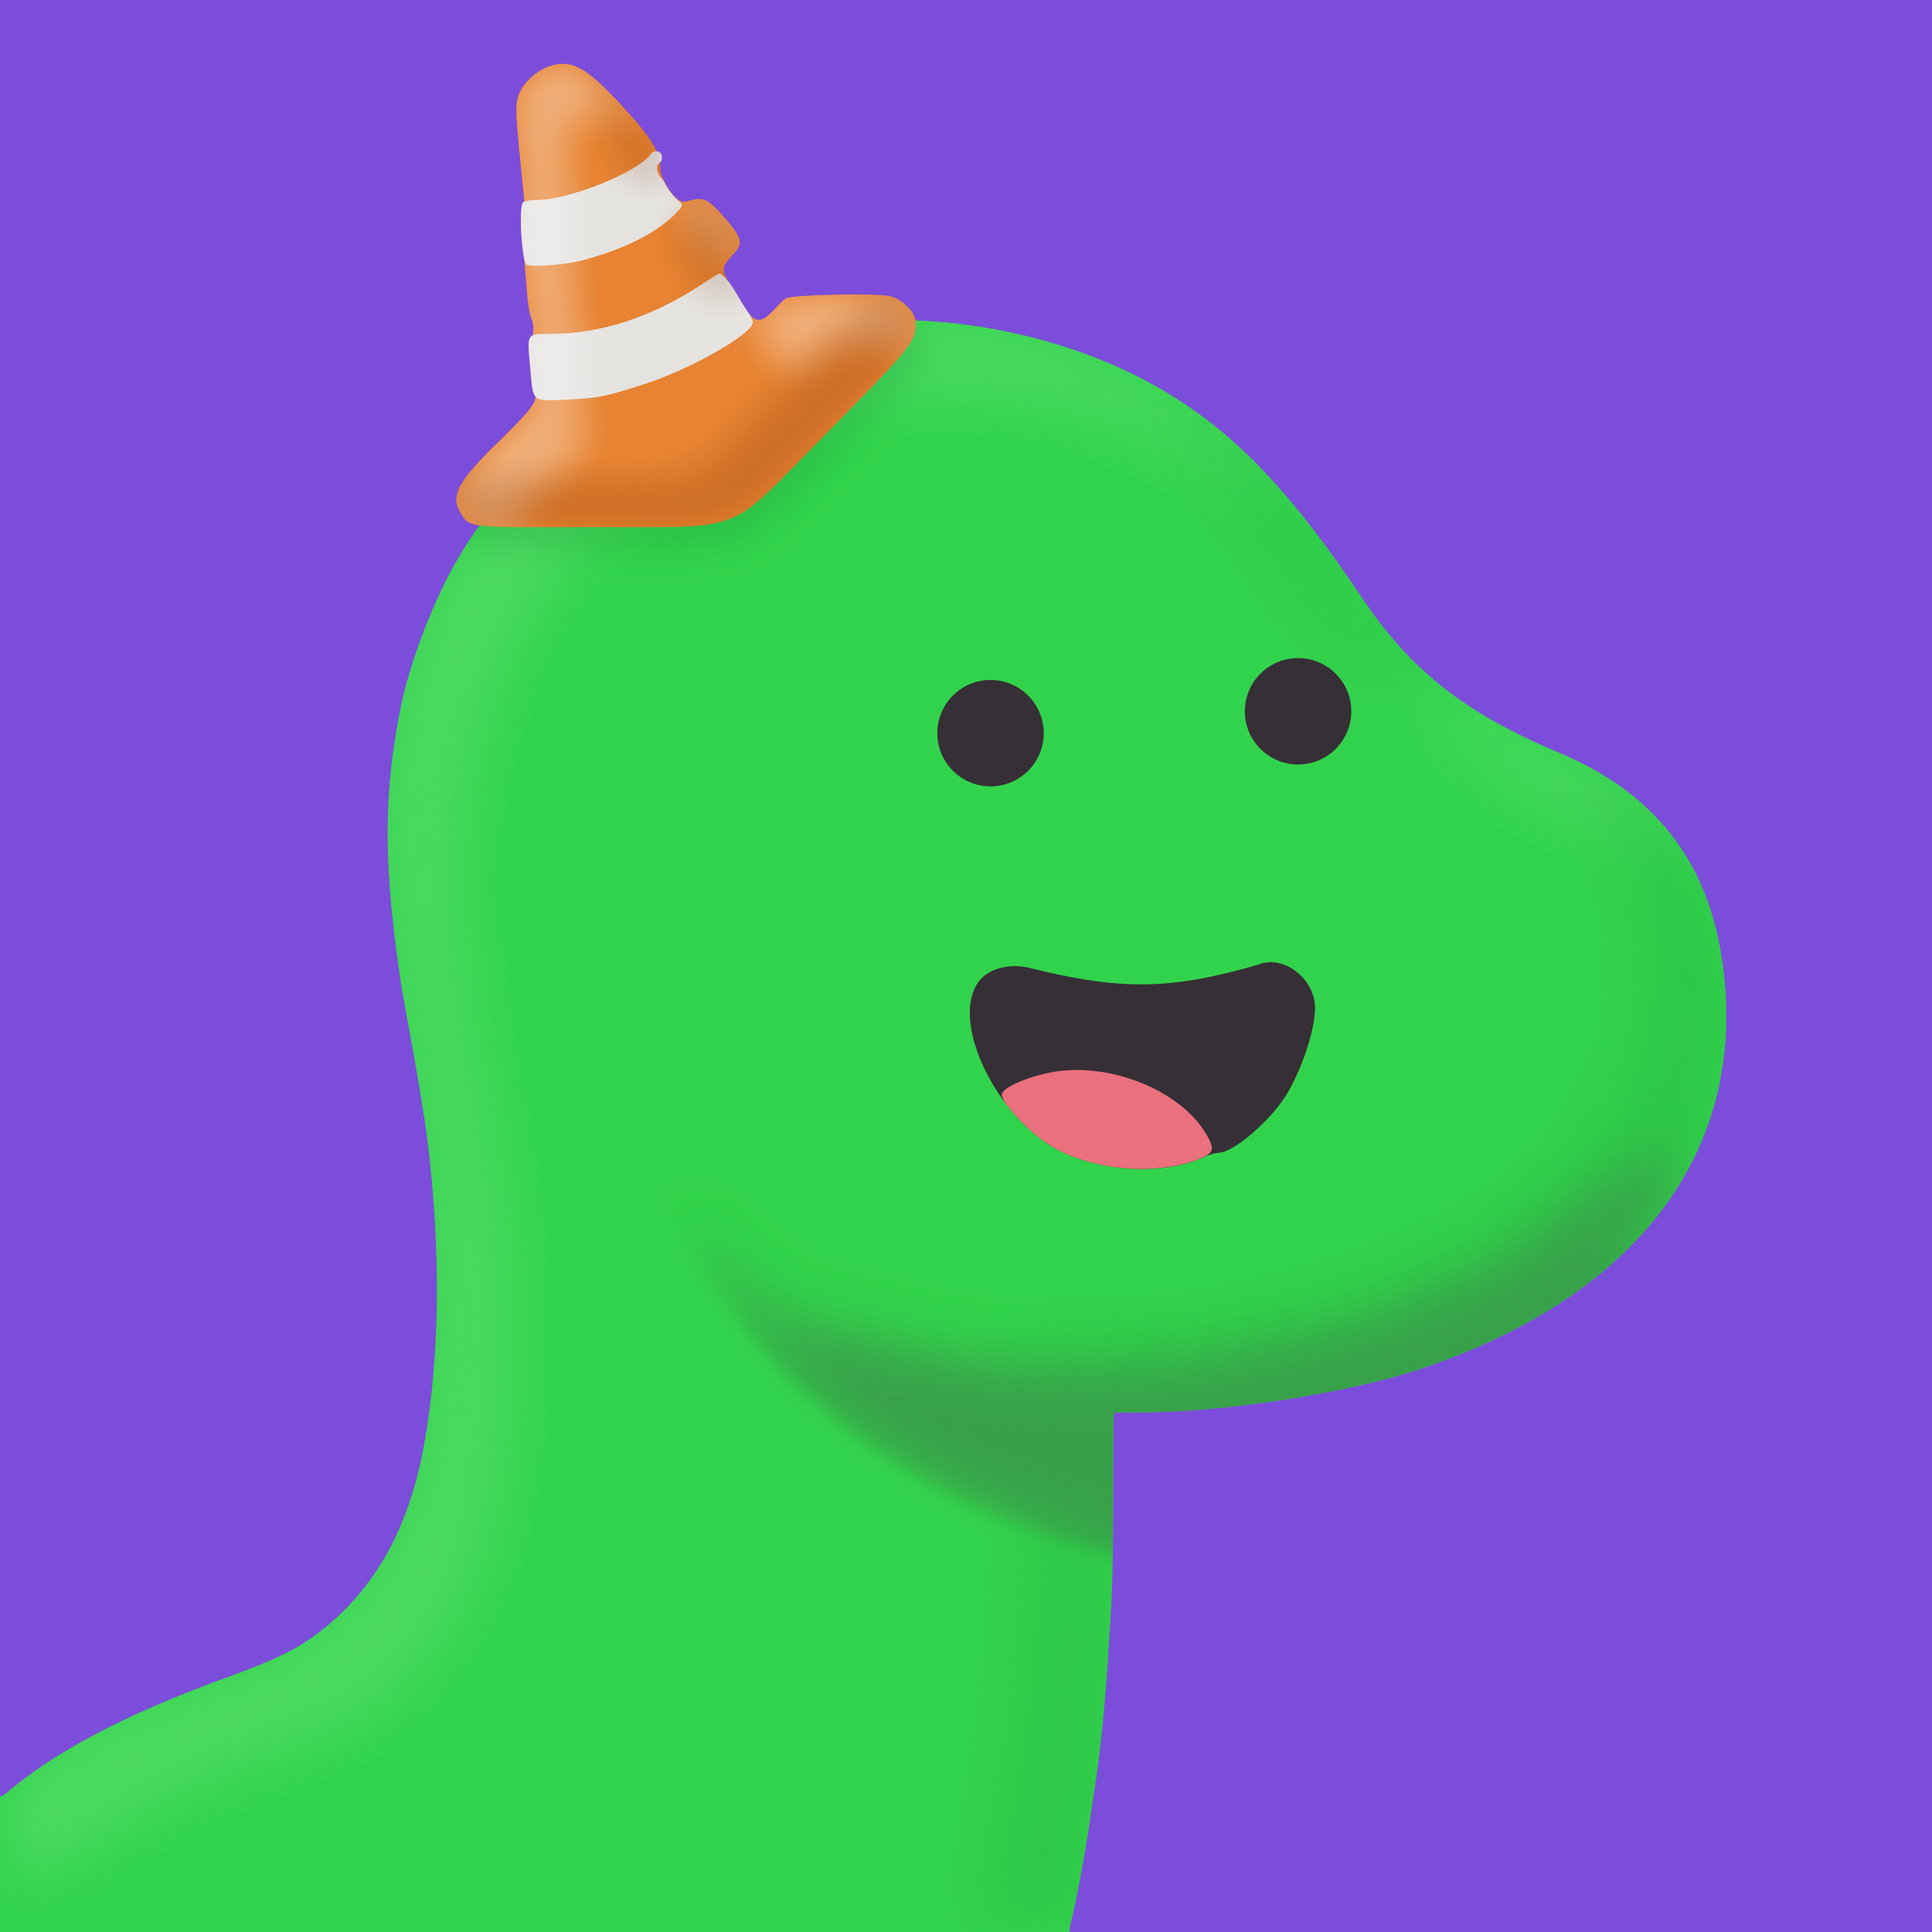
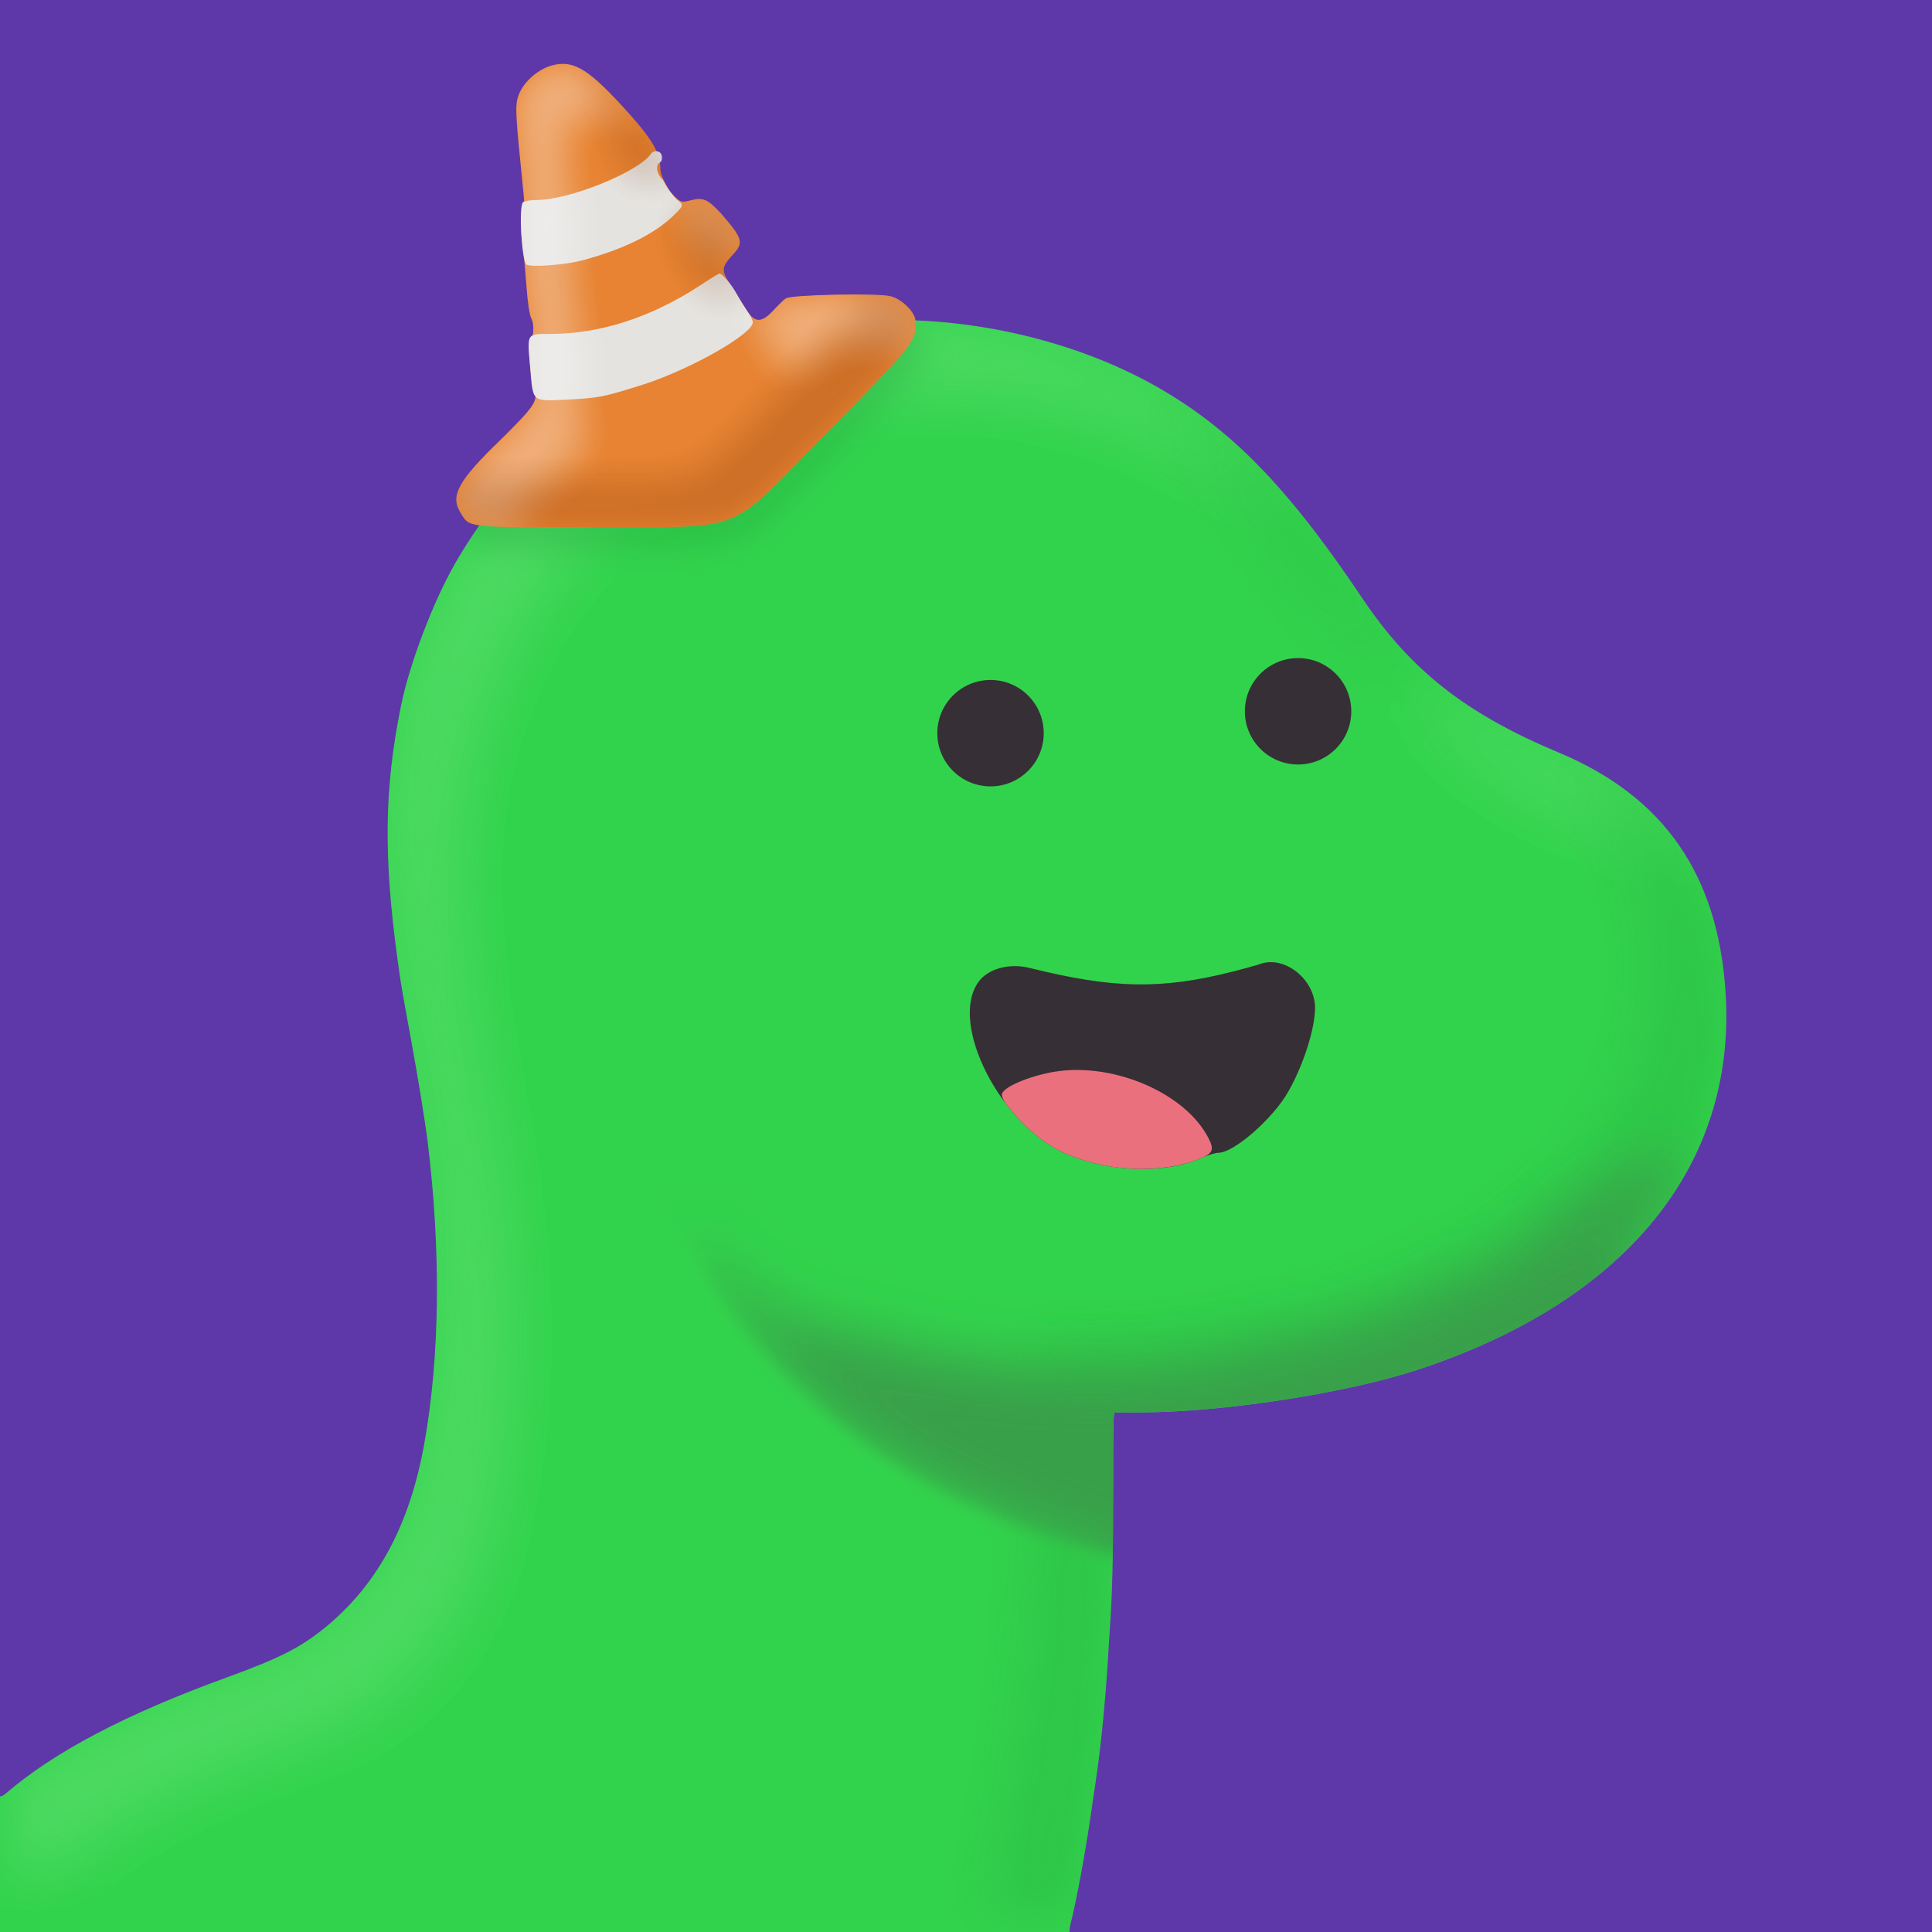
<svg xmlns="http://www.w3.org/2000/svg" viewBox="0 0 512 512" role="img" aria-labelledby="title">
  <defs>
    <path id="body" d="M232.8 84.9C183.4 86.7 143.3 109.8 120.5 149.5C114.8 159.5 108.6 175.7 106.3 186.9C101.8 208.9 101.6 227.1 105.4 254.6C106.2 260.8 106.7 263.3 108.8 274.8C111 286.9 112.5 296.3 113.3 302.3C116.9 331.6 116.6 359.5 112.4 382.8C108.6 403.9 100.3 419.4 86.9 430.7C79.9 436.5 74.7 439.2 60.2 444.5C33.2 454.3 14.3 464.3 1.4 475.4C0.1 476.5 0.1 476.5-24.9 476.5L-50 476.5L-50 519.3L-50 562L116.6 562L283.3 562L283.3 536.8C283.3 515.9 283.3 511.4 283.6 510.3C285.2 504 287.4 492.2 288.9 482.1C289.4 478.7 290 474.4 290.3 472.6C291.7 463.1 292.7 453.3 293.5 441.5C293.6 439.4 293.9 435.1 294.1 432C294.8 421.6 295 413.2 295 393.8C295 376.5 295.1 374.6 295.4 374.4C295.6 374.3 298.7 374.3 302.2 374.3C323.8 374.3 356.3 369.3 375.4 363.1C430.7 345 460.2 309 457.3 263.1C455.3 231.8 441 211.1 413 199.4C388.4 189.1 373.8 177.6 361 158.5C341.1 128.8 325.9 113.3 305.7 102C284.7 90.3 257.6 84 232.8 84.9Z" />
    <path id="accessory-shape" d="M146 17.4C142.2 18.6 138.6 21.9 137.4 25.3C136.4 28.2 136.6 30.1 138.8 51.9C139 53.6 138.9 54.8 138.6 55.1C137.9 55.8 137.8 59.9 138.5 65C138.8 67.1 139.2 71.9 139.5 75.7C139.8 80 140.3 83.4 140.8 84.4C141.7 86.1 141.4 89.6 140.4 90.9C139.8 91.6 140.7 101.4 141.6 103.6C142.6 106.3 141.4 107.9 132.6 116.6C121.3 127.5 119.3 131.4 122 135.8C124.5 139.9 123.2 139.8 156.8 139.7C198.1 139.6 192.3 141.9 217.1 116.8C242.6 90.9 242.9 90.6 242.6 84.9C242.4 82.6 238.9 79.2 236 78.5C232.5 77.6 209.3 78.1 208.2 79.1C207.7 79.4 206.3 80.8 205.1 82.1C201.6 85.9 199.8 85.7 197.2 81.1C196.4 79.8 194.8 77.3 193.6 75.5C191.1 71.7 191.1 70.9 194.1 67.6C197.2 64.3 196.9 63.3 191.1 56.6C187.6 52.8 186.3 52.2 183 53.1C180.6 53.7 180.5 53.6 178.9 52.2C177.2 50.6 175 46.6 175 44.9C175 40.4 172.8 36.7 164.8 28C155.5 17.9 151.7 15.8 146 17.4ZM172.4 40.9C169.1 45.6 150.8 53 142.3 53C140.6 53 138.9 53.3 138.6 53.6C137.4 54.8 138.3 69.2 139.5 70.1C140.7 70.9 149.8 70.2 154.3 69C165.2 66.1 173.2 62.1 178.2 57.4C181.3 54.4 181.3 54.4 179.4 52.9C178.4 51.9 177.2 50.4 176.7 49.5C176.2 48.6 175.7 47.6 175.5 47.5C174 46 173.7 43.8 174.8 43.1C175.3 42.9 175.5 42.2 175.4 41.4C175.2 39.9 173.3 39.6 172.4 40.9ZM185.3 75.8C172.5 84.1 159.2 88.4 146.2 88.5C139.4 88.5 139.7 88.1 140.5 97.3C141.3 106.8 140.8 106.3 150.3 105.9C158.9 105.4 159.4 105.4 170.8 101.8C183.3 97.7 199.5 88.5 199.5 85.4C199.5 84.9 198.8 83.5 197.8 82.1C196.9 80.8 195.7 78.8 195.1 77.7C194 75.6 191.4 72.5 190.7 72.5C190.4 72.5 188 74 185.3 75.8Z" />
    <clipPath id="clip-frame">
      <rect x="0" y="0" width="512" height="512" />
    </clipPath>
    <clipPath id="clip-mouth">
      <path d="M333.6 255.6C332.9 255.8 329.8 256.7 326.6 257.5C307.6 262.3 294.9 262 272.8 256.5C267.5 255.2 261.9 256.7 259.4 260.1C251.2 271.1 265.3 298.6 282.8 305.9C294.4 310.8 309.2 311.1 318.8 306.7C320.2 306.1 322.1 305.5 322.9 305.5C327 305.5 337.4 296.4 341.4 289.3C345.4 282.3 348.5 272.6 348.5 267.1C348.5 259.4 340.1 252.9 333.6 255.6Z" />
    </clipPath>
    <clipPath id="clip-body">
      <use href="#body" />
    </clipPath>
    <clipPath id="clip-accessory">
      <use href="#accessory-shape" />
    </clipPath>
    <filter id="soft" filterUnits="userSpaceOnUse" x="-64" y="-64" width="640" height="640">
      <feGaussianBlur stdDeviation="7.5" />
    </filter>
    <filter id="softer" filterUnits="userSpaceOnUse" x="-64" y="-64" width="640" height="640">
      <feGaussianBlur stdDeviation="4" />
    </filter>
    <filter id="edge" filterUnits="userSpaceOnUse" x="-64" y="-64" width="640" height="640">
      <feGaussianBlur stdDeviation="2" />
    </filter>
    <mask id="mask-jaw">
      <path d="M176 316.3C195.6 365.6 242.8 400.7 294 412L480 412L480 0L150 0L150 316.3Z" fill="#fff" filter="url(#edge)" />
    </mask>
    <mask id="body-light">
      <g filter="url(#soft)">
        <use href="#body" fill="#fff" />
        <use href="#body" x="12.5" y="12.5" fill="#000" />
      </g>
    </mask>
    <mask id="body-shade">
      <g filter="url(#soft)">
        <use href="#body" fill="#fff" />
        <use href="#body" x="-15" y="-12.5" fill="#000" />
      </g>
    </mask>
    <mask id="accessory-light">
      <g filter="url(#softer)">
        <use href="#accessory-shape" fill="#fff" />
        <use href="#accessory-shape" x="10" y="10" fill="#000" />
      </g>
    </mask>
    <mask id="accessory-shade">
      <g filter="url(#softer)">
        <use href="#accessory-shape" fill="#fff" />
        <use href="#accessory-shape" x="-9" y="-9" fill="#000" />
      </g>
    </mask>
  </defs>
  <g clip-path="url(#clip-frame)">
-     <rect x="0" y="0" width="512" height="512" fill="#7C4DDB" />
+     <rect x="0" y="0" width="512" height="512" fill="#5E38A8" />
    <g id="dino">
      <use href="#body" fill="#32D34C" />
      <g clip-path="url(#clip-body)">
        <rect width="512" height="512" fill="#7CE68A" opacity="0.4" mask="url(#body-light)" />
        <rect width="512" height="512" fill="#24A63F" opacity="0.3" mask="url(#body-shade)" />
        <g mask="url(#mask-jaw)">
          <path d="M438.3 306.5C437.5 306.9 436.7 307.4 436.5 307.6C436.3 307.8 436 308 435.9 308C435.6 308 431.6 310.4 430.1 311.5C429.6 311.9 427.2 313.3 424.9 314.6C422.6 315.9 420.1 317.5 419.5 318C418.9 318.6 416.8 320.2 414.9 321.6C410.7 324.7 407.8 327.2 404.4 330.3C402.6 331.9 401.4 332.7 400 333.4C397.4 334.6 395.9 335.4 394.4 336.4C393.7 336.8 392 337.6 390.6 338.1C389.1 338.6 387.2 339.4 386.3 339.8C385.4 340.2 383.2 341.1 381.5 341.8C377.2 343.5 375.4 344.4 373.4 345.6C370.9 347.2 366.2 349.1 363.9 349.6C359.9 350.4 356.1 351.5 349.4 353.8C347 354.6 335.9 357 334.6 357C333.9 357 326.1 359 323.3 359.9C321.4 360.5 318.7 360.9 313 361.5C311.7 361.7 308.1 362.1 304.9 362.4C298.1 363.2 279.6 363.4 278.5 362.6C278.4 362.6 276.9 362.5 275.1 362.4C273.3 362.3 270.5 362.1 268.9 361.9C267.2 361.7 264.4 361.3 262.6 361.1C260.9 360.9 258.8 360.6 258.1 360.4C256.8 359.9 254.3 359.6 250.3 359.3C248.8 359.1 246.9 358.8 246.1 358.6C245.3 358.3 243.4 357.9 242.1 357.8C240.8 357.6 238.9 357.2 238.1 356.9C233.1 354.9 227.2 353.5 222.9 353.3C220.2 353.1 219.7 352.9 217.9 352.1C216.4 351.4 215.4 351.2 214.1 351.1C213.2 351 211.9 350.9 211.4 350.7C207 349.6 195 340.2 188.4 332.8C182.9 326.6 182 325.8 182 327C182 328.4 184.7 333.8 188.7 340.1C209.3 373.2 246.8 399.7 288.3 410.4C295.9 412.4 295.6 409.9 293.3 443.5C292.6 453.5 291.6 462.8 290.6 470.2C290.1 473.5 290.1 473.9 291.4 474.9C292.8 475.9 473.2 475.3 474.3 474.3C475.8 472.8 475.8 340 474.3 338.5C473.3 337.5 473.3 337.5 450.6 337.5C425.6 337.5 426.8 337.6 426.8 336.1C426.8 335.5 427.2 334.9 429.1 333.3C436.6 326.3 445.4 314.8 445.9 311.4C446.1 310.1 446 310.1 445 309.2C444.4 308.6 443.9 307.9 443.8 307.6C443.1 306 440.3 305.4 438.3 306.5Z" fill="#37A049" filter="url(#soft)" />
        </g>
        <use href="#accessory-shape" x="2" y="6" fill="#24A63F" opacity="0.35" filter="url(#softer)" />
      </g>
    </g>
    <g id="face" fill="#362F36">
      <circle cx="262.5" cy="194.3" r="14.1" />
      <circle cx="344" cy="188.5" r="14.1" />
      <path d="M333.6 255.6C332.9 255.8 329.8 256.7 326.6 257.5C307.6 262.3 294.9 262 272.8 256.5C267.5 255.2 261.9 256.7 259.4 260.1C251.2 271.1 265.3 298.6 282.8 305.9C294.4 310.8 309.2 311.1 318.8 306.7C320.2 306.1 322.1 305.5 322.9 305.5C327 305.5 337.4 296.4 341.4 289.3C345.4 282.3 348.5 272.6 348.5 267.1C348.5 259.4 340.1 252.9 333.6 255.6Z" />
      <path d="M279.6 284C272.8 285.1 265.5 288.2 265.5 290.1C265.5 292.4 272.2 299.6 277.7 303.3C288.1 310.2 306.6 311.9 318.4 306.9C321.4 305.6 321.8 304.6 320.3 301.7C314.3 289.8 295.3 281.5 279.6 284Z" fill="#EB707D" clip-path="url(#clip-mouth)" />
    </g>
    <g id="accessory">
      <path d="M146 17.4C142.2 18.6 138.6 21.9 137.4 25.3C136.4 28.2 136.6 30.1 138.8 51.9C139 53.6 138.9 54.8 138.6 55.1C137.9 55.8 137.8 59.9 138.5 65C138.8 67.1 139.2 71.9 139.5 75.7C139.8 80 140.3 83.4 140.8 84.4C141.7 86.1 141.4 89.6 140.4 90.9C139.8 91.6 140.7 101.4 141.6 103.6C142.6 106.3 141.4 107.9 132.6 116.6C121.3 127.5 119.3 131.4 122 135.8C124.5 139.9 123.2 139.8 156.8 139.7C198.1 139.6 192.3 141.9 217.1 116.8C242.6 90.9 242.9 90.6 242.6 84.9C242.4 82.6 238.9 79.2 236 78.5C232.5 77.6 209.3 78.1 208.2 79.1C207.7 79.4 206.3 80.8 205.1 82.1C201.6 85.9 199.8 85.7 197.2 81.1C196.4 79.8 194.8 77.3 193.6 75.5C191.1 71.7 191.1 70.9 194.1 67.6C197.2 64.3 196.9 63.3 191.1 56.6C187.6 52.8 186.3 52.2 183 53.1C180.6 53.7 180.5 53.6 178.9 52.2C177.2 50.6 175 46.6 175 44.9C175 40.4 172.8 36.7 164.8 28C155.5 17.9 151.7 15.8 146 17.4Z" fill="#E78332" />
      <path d="M172.4 40.9C169.1 45.6 150.8 53 142.3 53C140.6 53 138.9 53.3 138.6 53.6C137.4 54.8 138.3 69.2 139.5 70.1C140.7 70.9 149.8 70.2 154.3 69C165.2 66.1 173.2 62.1 178.2 57.4C181.3 54.4 181.3 54.4 179.4 52.9C178.4 51.9 177.2 50.4 176.7 49.5C176.2 48.6 175.7 47.6 175.5 47.5C174 46 173.7 43.8 174.8 43.1C175.3 42.9 175.5 42.2 175.4 41.4C175.2 39.9 173.3 39.6 172.4 40.9ZM185.3 75.8C172.5 84.1 159.2 88.4 146.2 88.5C139.4 88.5 139.7 88.1 140.5 97.3C141.3 106.8 140.8 106.3 150.3 105.9C158.9 105.4 159.4 105.4 170.8 101.8C183.3 97.7 199.5 88.5 199.5 85.4C199.5 84.9 198.8 83.5 197.8 82.1C196.9 80.8 195.7 78.8 195.1 77.7C194 75.6 191.4 72.5 190.7 72.5C190.4 72.5 188 74 185.3 75.8Z" fill="#E5E3E0" />
      <g clip-path="url(#clip-accessory)">
        <rect width="512" height="512" fill="#FFFFFF" opacity="0.35" mask="url(#accessory-light)" />
        <rect width="512" height="512" fill="#7A2E00" opacity="0.25" mask="url(#accessory-shade)" />
      </g>
    </g>
  </g>
</svg>
